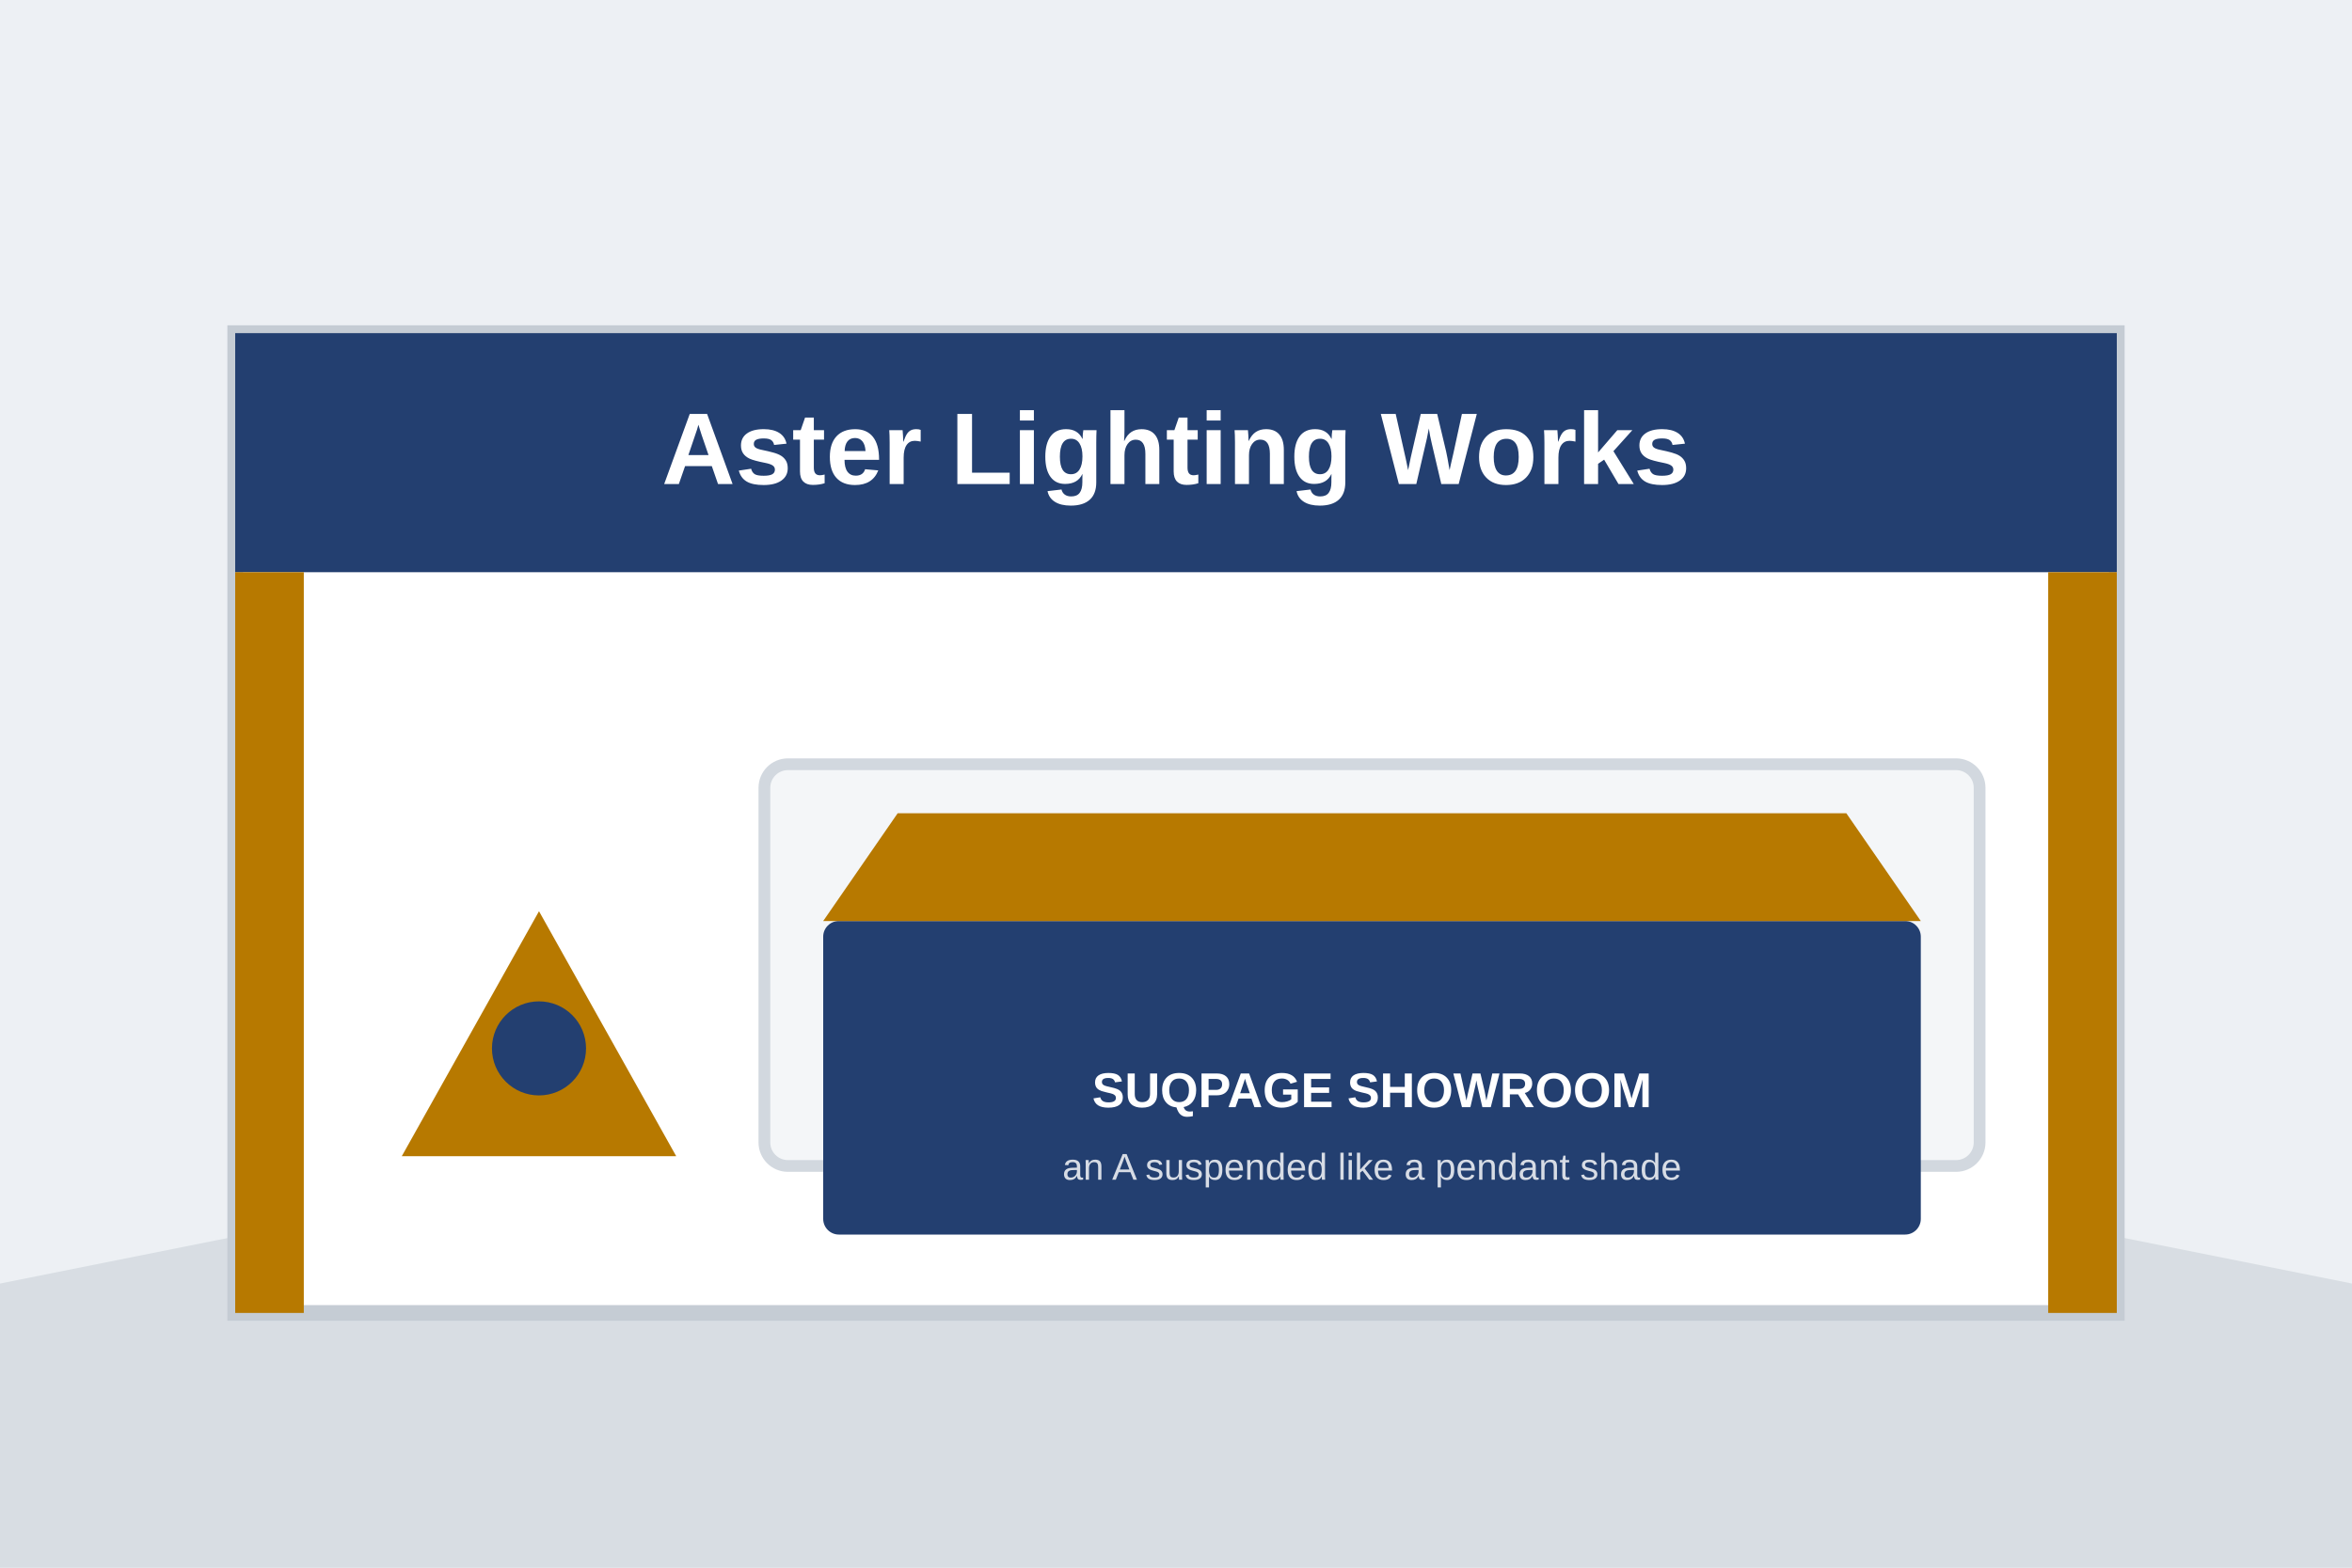
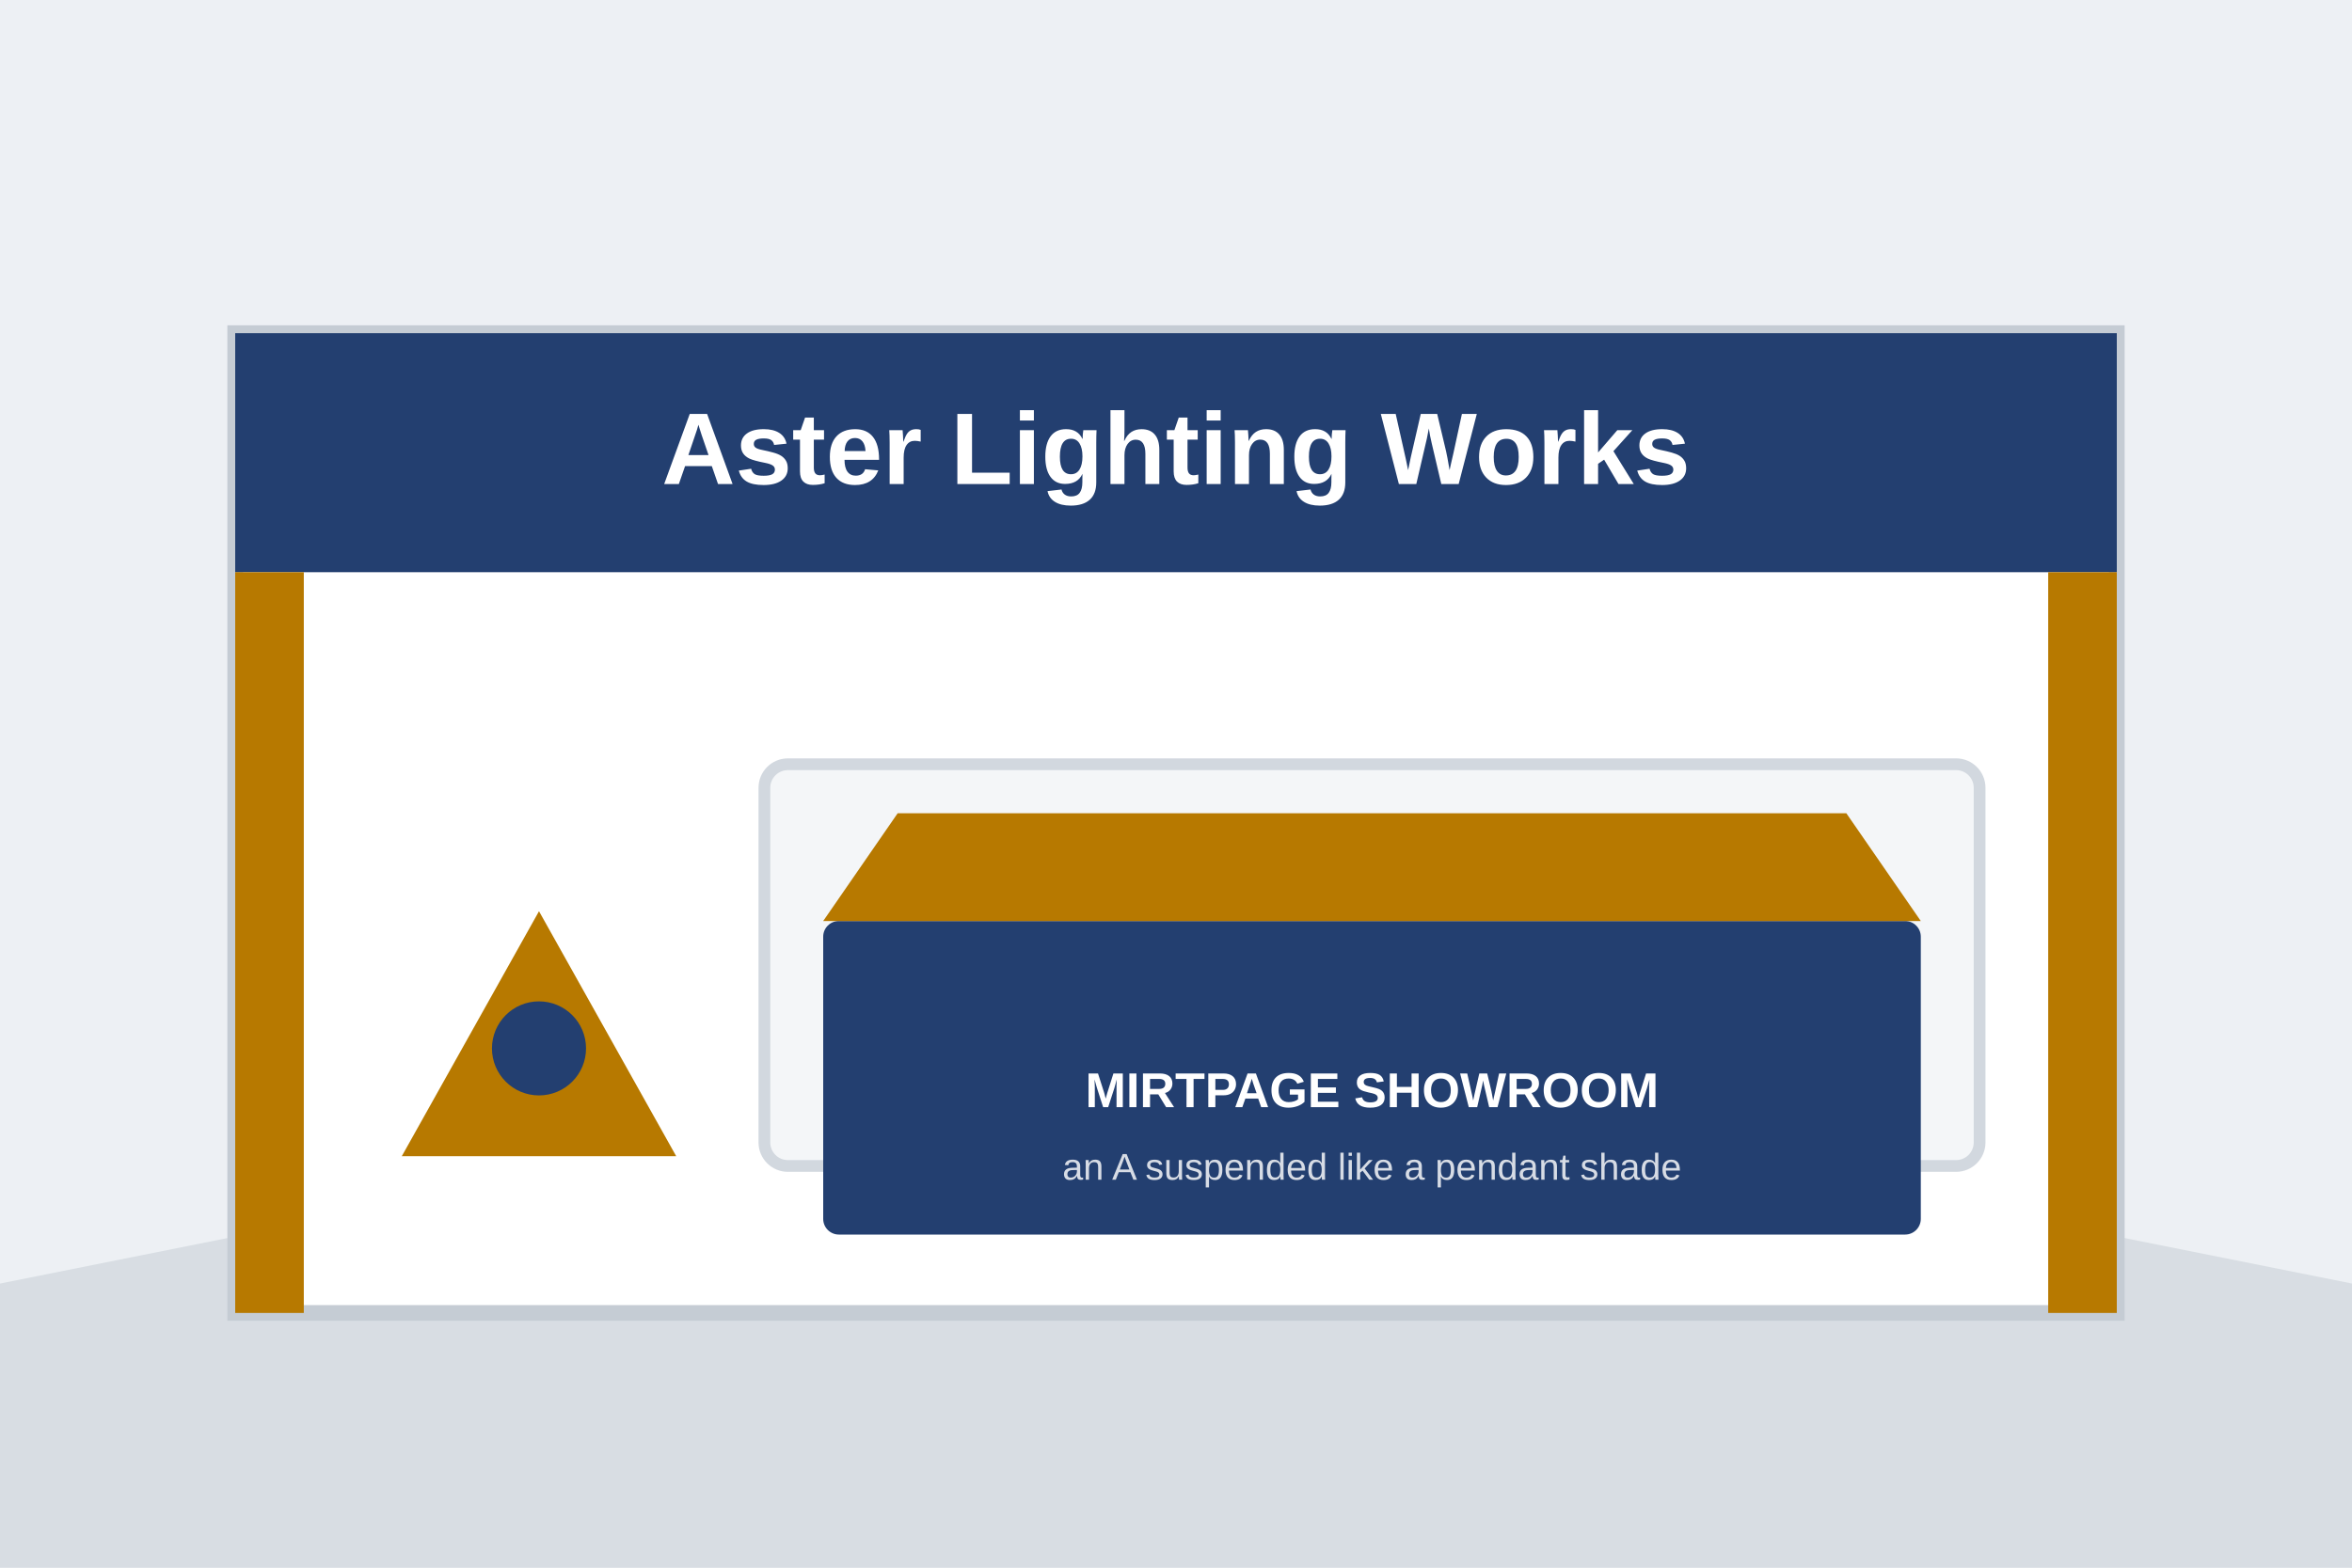
<svg xmlns="http://www.w3.org/2000/svg" viewBox="0 0 1200 800" role="img" aria-label="Illustrative booth for Aster Lighting Works">
  <rect width="1200" height="800" fill="#edf0f4" />
  <path d="M0 655L600 535l600 120v145H0z" fill="#d8dde3" />
  <path d="M120 170h960v500H120z" fill="#ffffff" stroke="#c5ccd4" stroke-width="8" />
  <path d="M120 170h960v122H120z" fill="#233f70" />
  <path d="M120 292h35v378h-35zM1045 292h35v378h-35z" fill="#b77900" />
  <rect x="390" y="390" width="620" height="205" rx="12" fill="#f4f6f8" stroke="#d2d8df" stroke-width="6" />
  <rect x="420" y="470" width="560" height="160" rx="8" fill="#233f70" />
  <path d="M420 470h560l-38-55H458z" fill="#b77900" />
  <path d="M205 590l70-125 70 125z" fill="#b77900" />
  <circle cx="275" cy="535" r="24" fill="#233f70" />
  <text x="600" y="247" text-anchor="middle" font-family="Arial, Helvetica, sans-serif" font-size="52" font-weight="800" fill="#ffffff">Aster Lighting Works</text>
-   <text x="700" y="565" text-anchor="middle" font-family="Arial, Helvetica, sans-serif" font-size="25" font-weight="700" fill="#ffffff">SUQPAGE SHOWROOM</text>
+   <text x="700" y="565" text-anchor="middle" font-family="Arial, Helvetica, sans-serif" font-size="25" font-weight="700" fill="#ffffff">MIRTPAGE SHOWROOM</text>
  <text x="700" y="602" text-anchor="middle" font-family="Arial, Helvetica, sans-serif" font-size="19" fill="#ffffff" opacity=".82">an A suspended like a pendant shade</text>
</svg>
